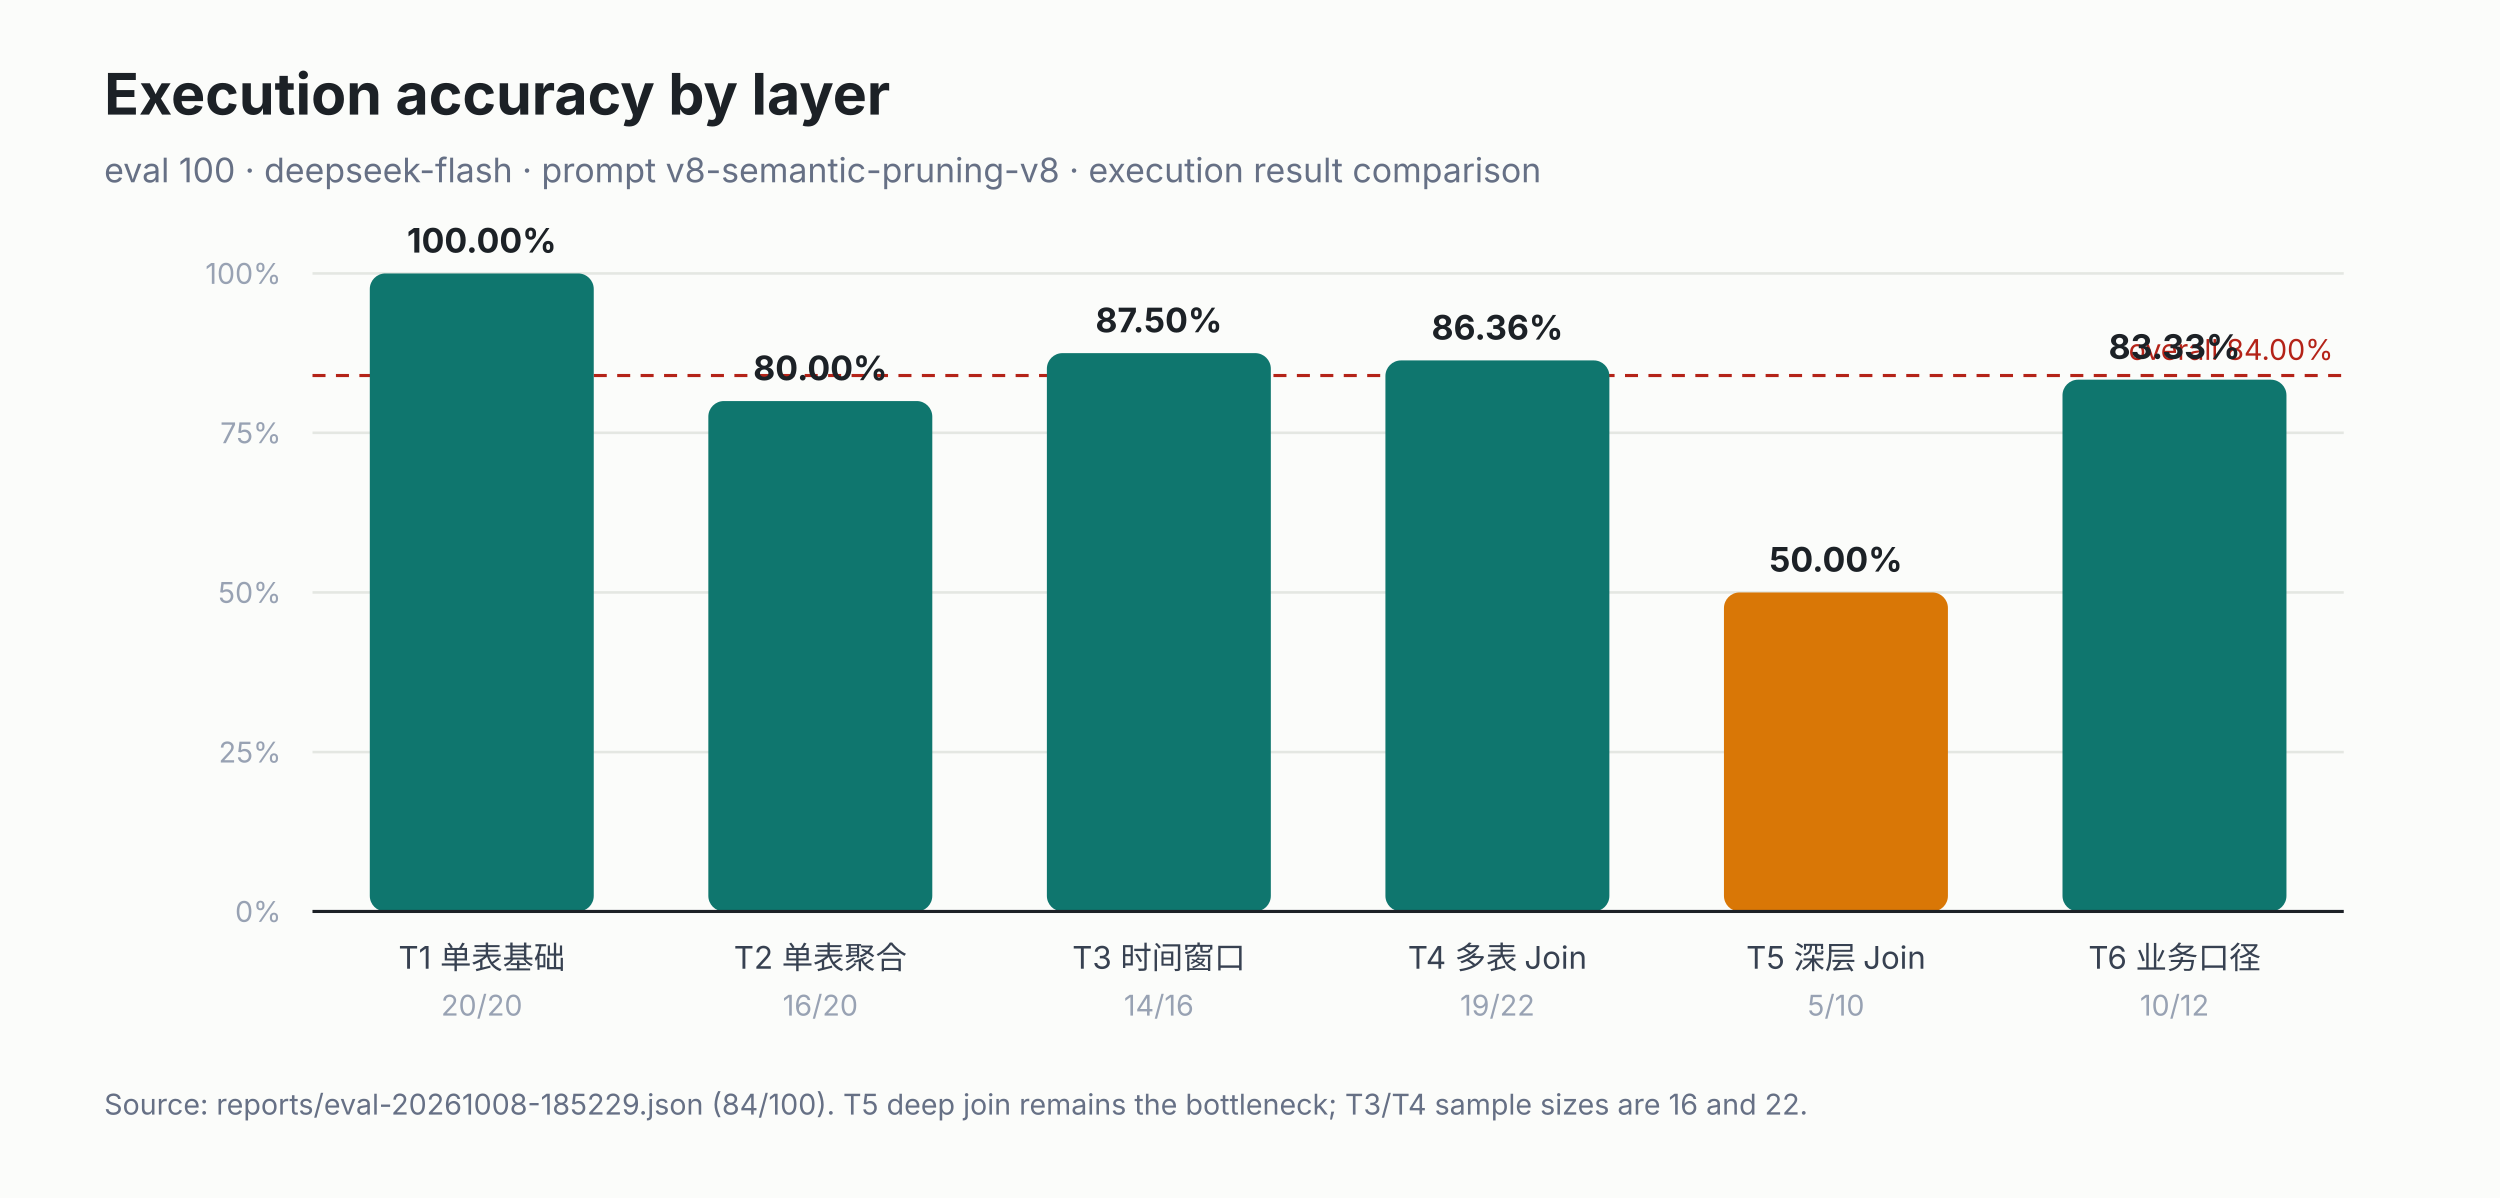
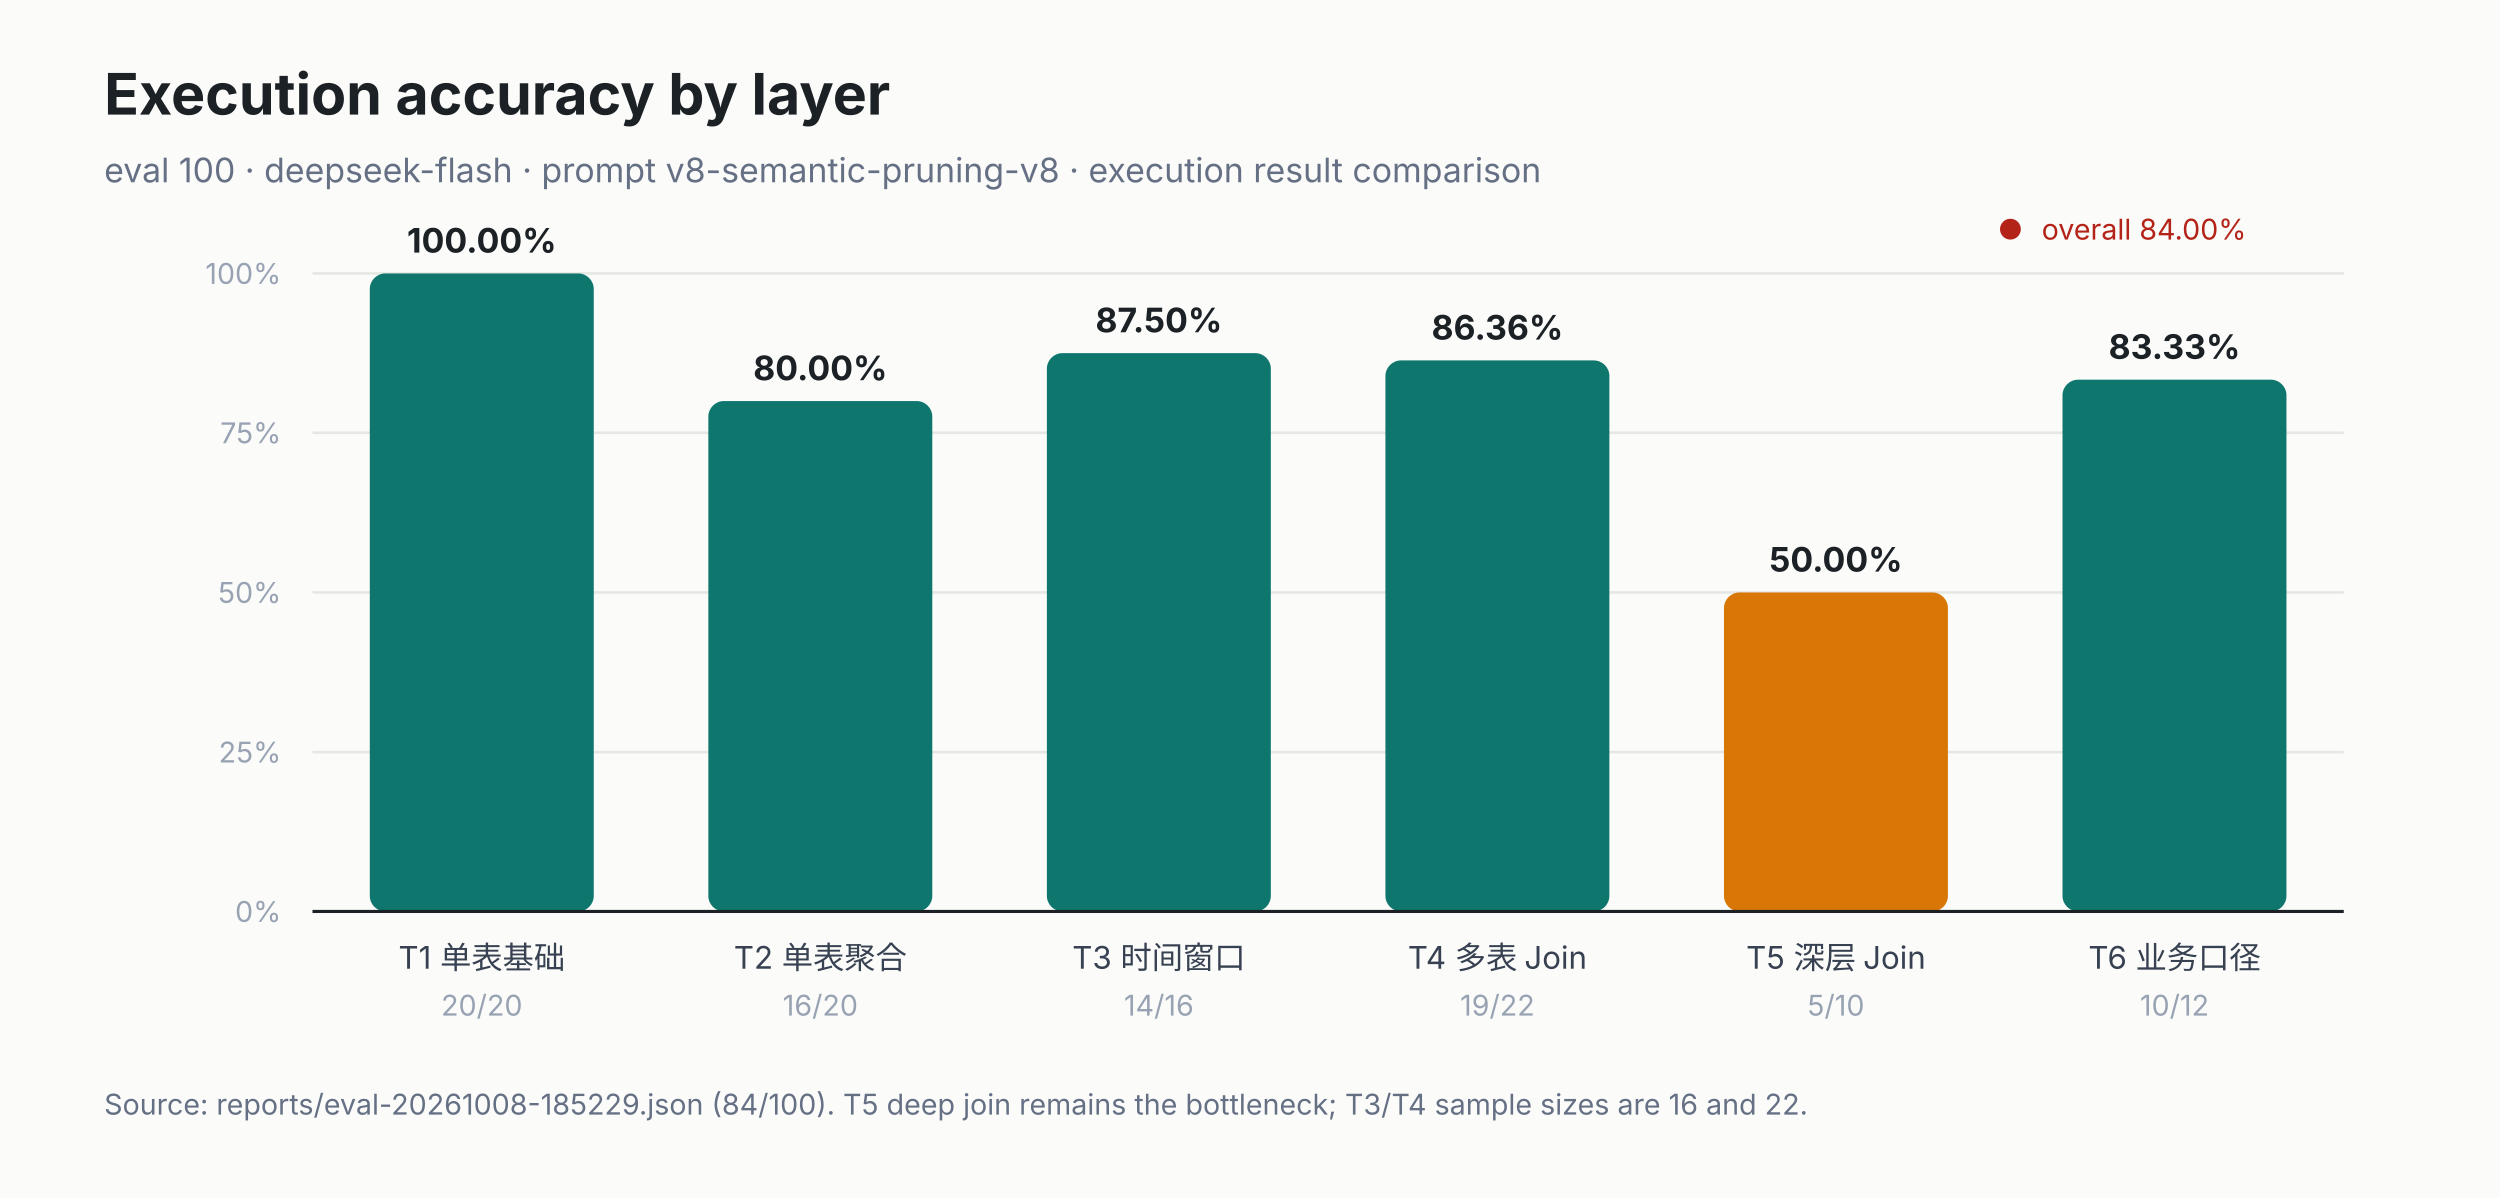
<svg xmlns="http://www.w3.org/2000/svg" width="960" height="460" viewBox="0 0 960 460" role="img" aria-label="Execution accuracy by layer">
  <rect width="100%" height="100%" fill="#fbfcfa" />
  <text x="40" y="44" font-family="-apple-system,Segoe UI,Microsoft YaHei,sans-serif" font-size="22" font-weight="700" fill="#1c2126">Execution accuracy by layer</text>
  <text x="40" y="70" font-family="-apple-system,Segoe UI,Microsoft YaHei,sans-serif" font-size="13" fill="#667085">eval 100 · deepseek-flash · prompt v8-semantic-pruning-v8 · execution result comparison</text>
  <line x1="120" y1="350.0" x2="900" y2="350.0" stroke="#e4e7e2" stroke-width="1" />
  <text x="108" y="354.0" text-anchor="end" font-family="-apple-system,Segoe UI,Microsoft YaHei,sans-serif" font-size="11" fill="#98a2b3">0%</text>
  <line x1="120" y1="288.8" x2="900" y2="288.8" stroke="#e4e7e2" stroke-width="1" />
  <text x="108" y="292.8" text-anchor="end" font-family="-apple-system,Segoe UI,Microsoft YaHei,sans-serif" font-size="11" fill="#98a2b3">25%</text>
  <line x1="120" y1="227.5" x2="900" y2="227.5" stroke="#e4e7e2" stroke-width="1" />
  <text x="108" y="231.5" text-anchor="end" font-family="-apple-system,Segoe UI,Microsoft YaHei,sans-serif" font-size="11" fill="#98a2b3">50%</text>
  <line x1="120" y1="166.2" x2="900" y2="166.2" stroke="#e4e7e2" stroke-width="1" />
  <text x="108" y="170.2" text-anchor="end" font-family="-apple-system,Segoe UI,Microsoft YaHei,sans-serif" font-size="11" fill="#98a2b3">75%</text>
  <line x1="120" y1="105.0" x2="900" y2="105.0" stroke="#e4e7e2" stroke-width="1" />
  <text x="108" y="109.0" text-anchor="end" font-family="-apple-system,Segoe UI,Microsoft YaHei,sans-serif" font-size="11" fill="#98a2b3">100%</text>
-   <line x1="120" y1="144.2" x2="900" y2="144.2" stroke="#b42318" stroke-width="1.2" stroke-dasharray="5 4" />
-   <text x="896" y="138.2" text-anchor="end" font-family="-apple-system,Segoe UI,Microsoft YaHei,sans-serif" font-size="11" fill="#b42318">overall 84.00%</text>
+   <circle cx="772" cy="88" r="4" fill="#b42318" />
+   <text x="784" y="92" text-anchor="start" font-family="-apple-system,Segoe UI,Microsoft YaHei,sans-serif" font-size="11" fill="#b42318">overall 84.00%</text>
  <rect x="142.0" y="105.0" width="86" height="245.0" rx="6" fill="#0f766e" />
  <text x="185.0" y="97.0" text-anchor="middle" font-family="-apple-system,Segoe UI,Microsoft YaHei,sans-serif" font-size="13" font-weight="700" fill="#1c2126">100.00%</text>
  <text x="185.0" y="372" text-anchor="middle" font-family="-apple-system,Segoe UI,Microsoft YaHei,sans-serif" font-size="12" fill="#374151">T1 单表基础</text>
  <text x="185.0" y="390" text-anchor="middle" font-family="-apple-system,Segoe UI,Microsoft YaHei,sans-serif" font-size="11" fill="#98a2b3">20/20</text>
  <rect x="272.0" y="154.0" width="86" height="196.0" rx="6" fill="#0f766e" />
  <text x="315.0" y="146.0" text-anchor="middle" font-family="-apple-system,Segoe UI,Microsoft YaHei,sans-serif" font-size="13" font-weight="700" fill="#1c2126">80.00%</text>
  <text x="315.0" y="372" text-anchor="middle" font-family="-apple-system,Segoe UI,Microsoft YaHei,sans-serif" font-size="12" fill="#374151">T2 单表聚合</text>
  <text x="315.0" y="390" text-anchor="middle" font-family="-apple-system,Segoe UI,Microsoft YaHei,sans-serif" font-size="11" fill="#98a2b3">16/20</text>
  <rect x="402.0" y="135.6" width="86" height="214.4" rx="6" fill="#0f766e" />
  <text x="445.0" y="127.6" text-anchor="middle" font-family="-apple-system,Segoe UI,Microsoft YaHei,sans-serif" font-size="13" font-weight="700" fill="#1c2126">87.50%</text>
  <text x="445.0" y="372" text-anchor="middle" font-family="-apple-system,Segoe UI,Microsoft YaHei,sans-serif" font-size="12" fill="#374151">T3 时间窗口</text>
  <text x="445.0" y="390" text-anchor="middle" font-family="-apple-system,Segoe UI,Microsoft YaHei,sans-serif" font-size="11" fill="#98a2b3">14/16</text>
  <rect x="532.0" y="138.4" width="86" height="211.6" rx="6" fill="#0f766e" />
  <text x="575.0" y="130.4" text-anchor="middle" font-family="-apple-system,Segoe UI,Microsoft YaHei,sans-serif" font-size="13" font-weight="700" fill="#1c2126">86.36%</text>
  <text x="575.0" y="372" text-anchor="middle" font-family="-apple-system,Segoe UI,Microsoft YaHei,sans-serif" font-size="12" fill="#374151">T4 多表 Join</text>
  <text x="575.0" y="390" text-anchor="middle" font-family="-apple-system,Segoe UI,Microsoft YaHei,sans-serif" font-size="11" fill="#98a2b3">19/22</text>
  <rect x="662.0" y="227.5" width="86" height="122.5" rx="6" fill="#d97706" />
  <text x="705.0" y="219.5" text-anchor="middle" font-family="-apple-system,Segoe UI,Microsoft YaHei,sans-serif" font-size="13" font-weight="700" fill="#1c2126">50.00%</text>
  <text x="705.0" y="372" text-anchor="middle" font-family="-apple-system,Segoe UI,Microsoft YaHei,sans-serif" font-size="12" fill="#374151">T5 深层 Join</text>
  <text x="705.0" y="390" text-anchor="middle" font-family="-apple-system,Segoe UI,Microsoft YaHei,sans-serif" font-size="11" fill="#98a2b3">5/10</text>
  <rect x="792.0" y="145.8" width="86" height="204.2" rx="6" fill="#0f766e" />
  <text x="835.0" y="137.8" text-anchor="middle" font-family="-apple-system,Segoe UI,Microsoft YaHei,sans-serif" font-size="13" font-weight="700" fill="#1c2126">83.33%</text>
  <text x="835.0" y="372" text-anchor="middle" font-family="-apple-system,Segoe UI,Microsoft YaHei,sans-serif" font-size="12" fill="#374151">T6 业务口径</text>
  <text x="835.0" y="390" text-anchor="middle" font-family="-apple-system,Segoe UI,Microsoft YaHei,sans-serif" font-size="11" fill="#98a2b3">10/12</text>
  <line x1="120" y1="350" x2="900" y2="350" stroke="#1c2126" stroke-width="1.2" />
  <text x="40" y="428" font-family="-apple-system,Segoe UI,Microsoft YaHei,sans-serif" font-size="11" fill="#667085">Source: reports/eval-20261008-185229.json (84/100). T5 deep join remains the bottleneck; T3/T4 sample sizes are 16 and 22.</text>
</svg>
